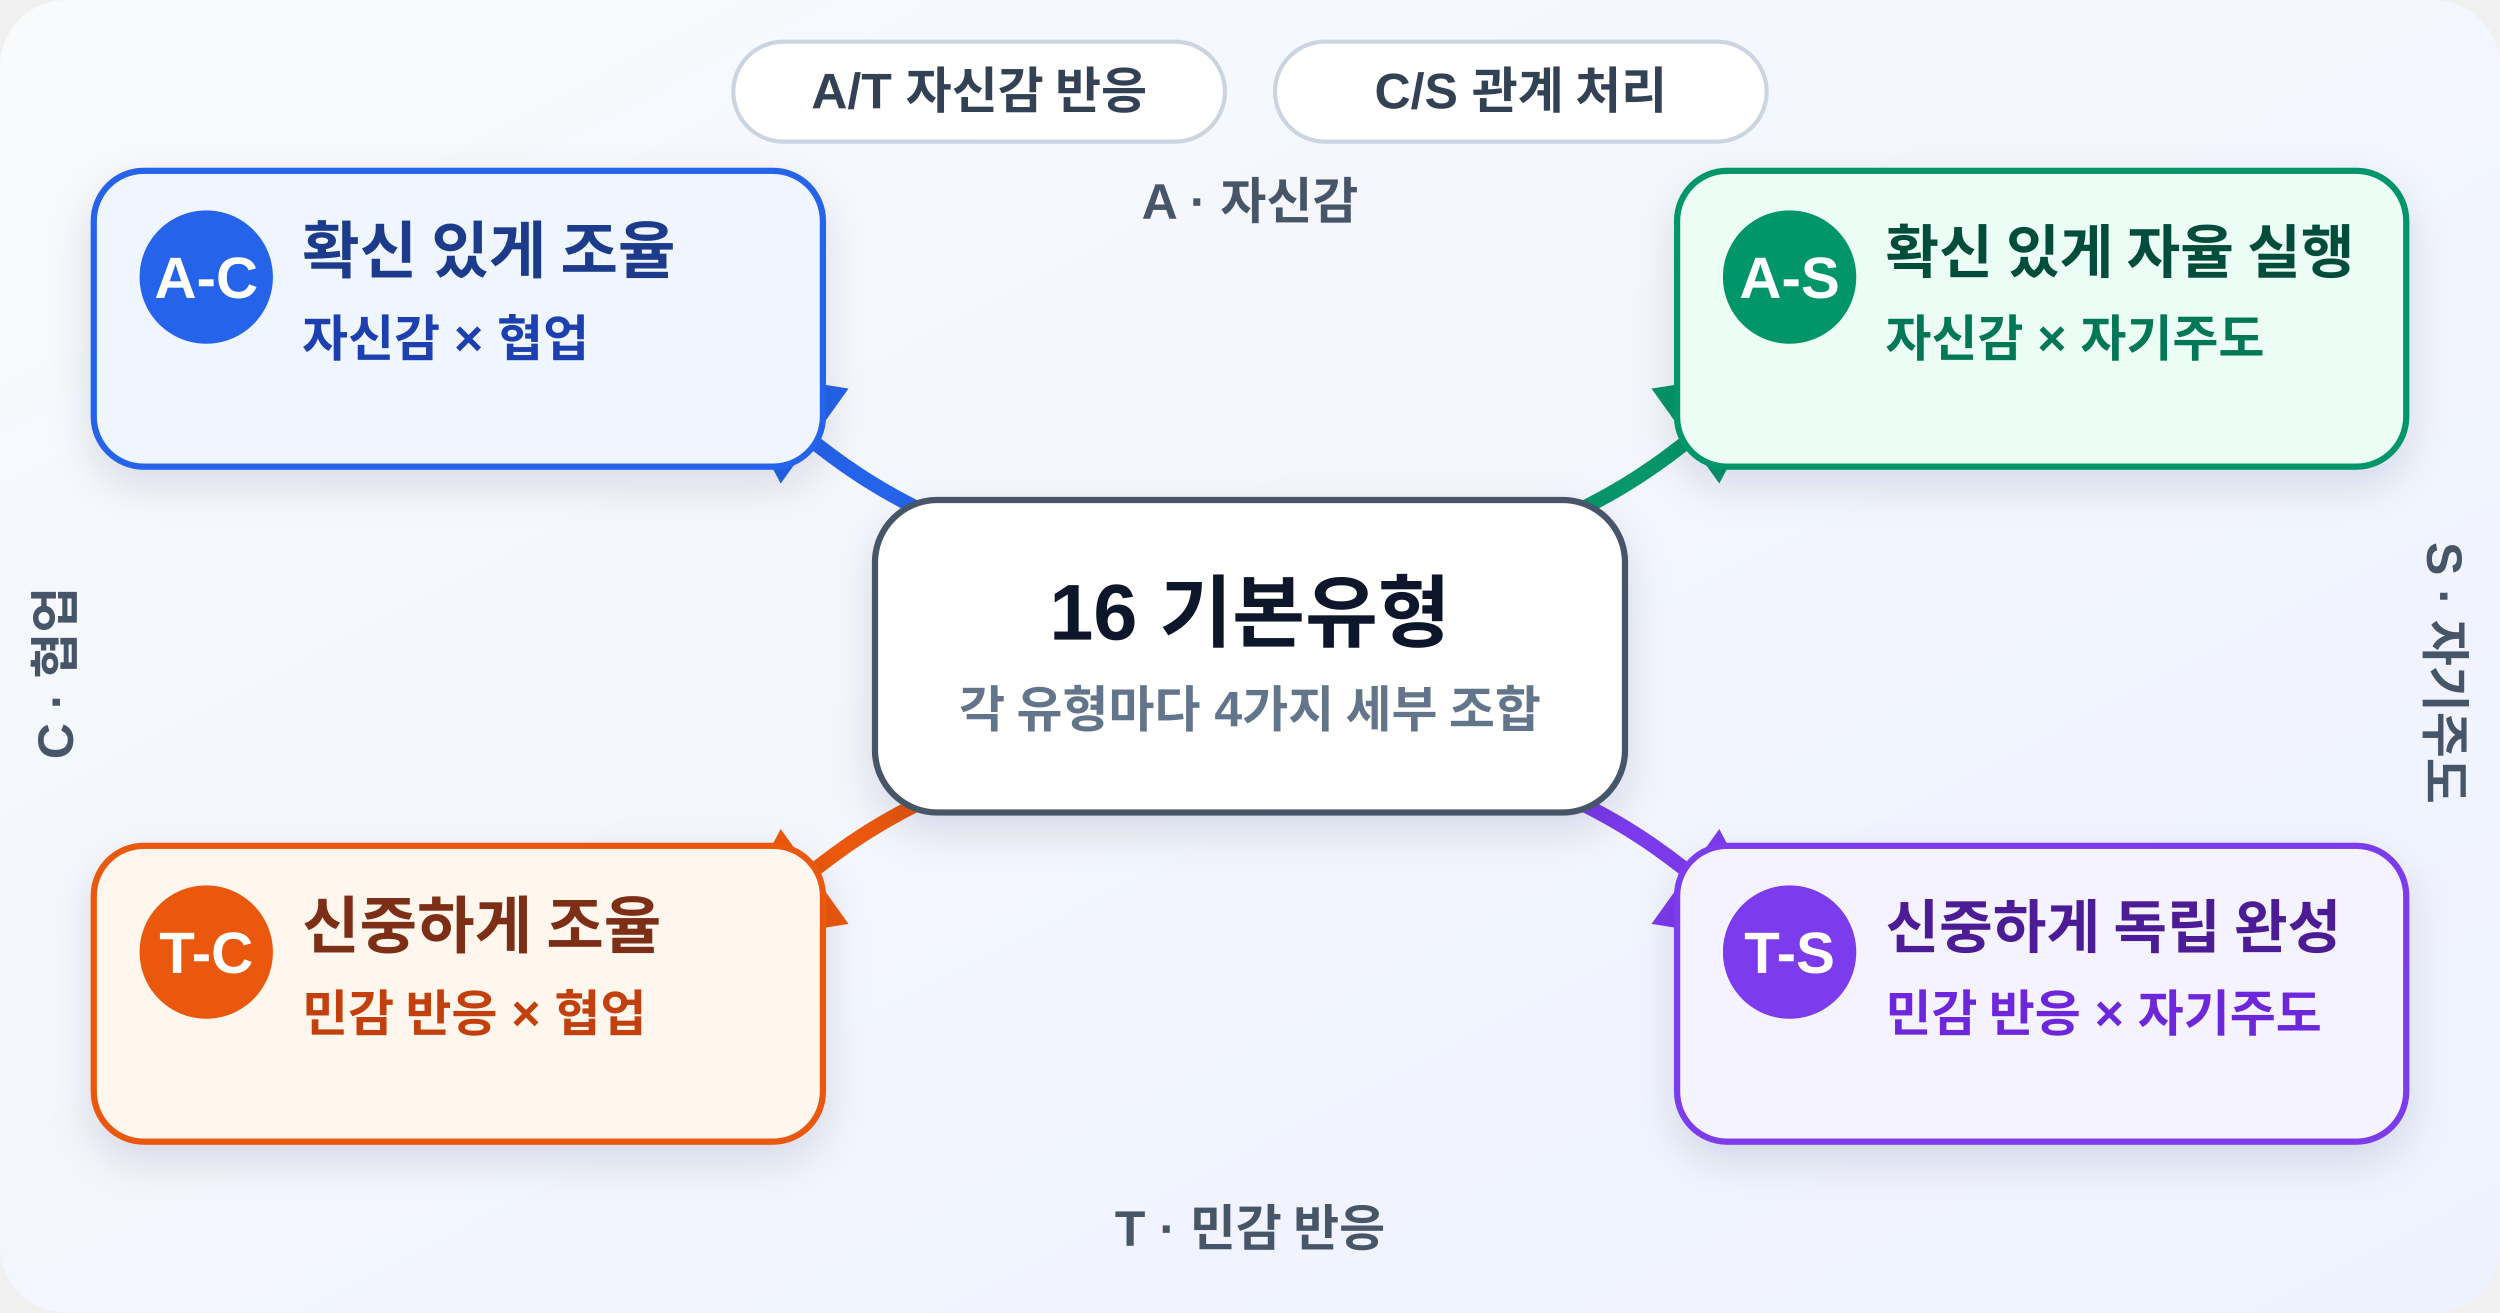
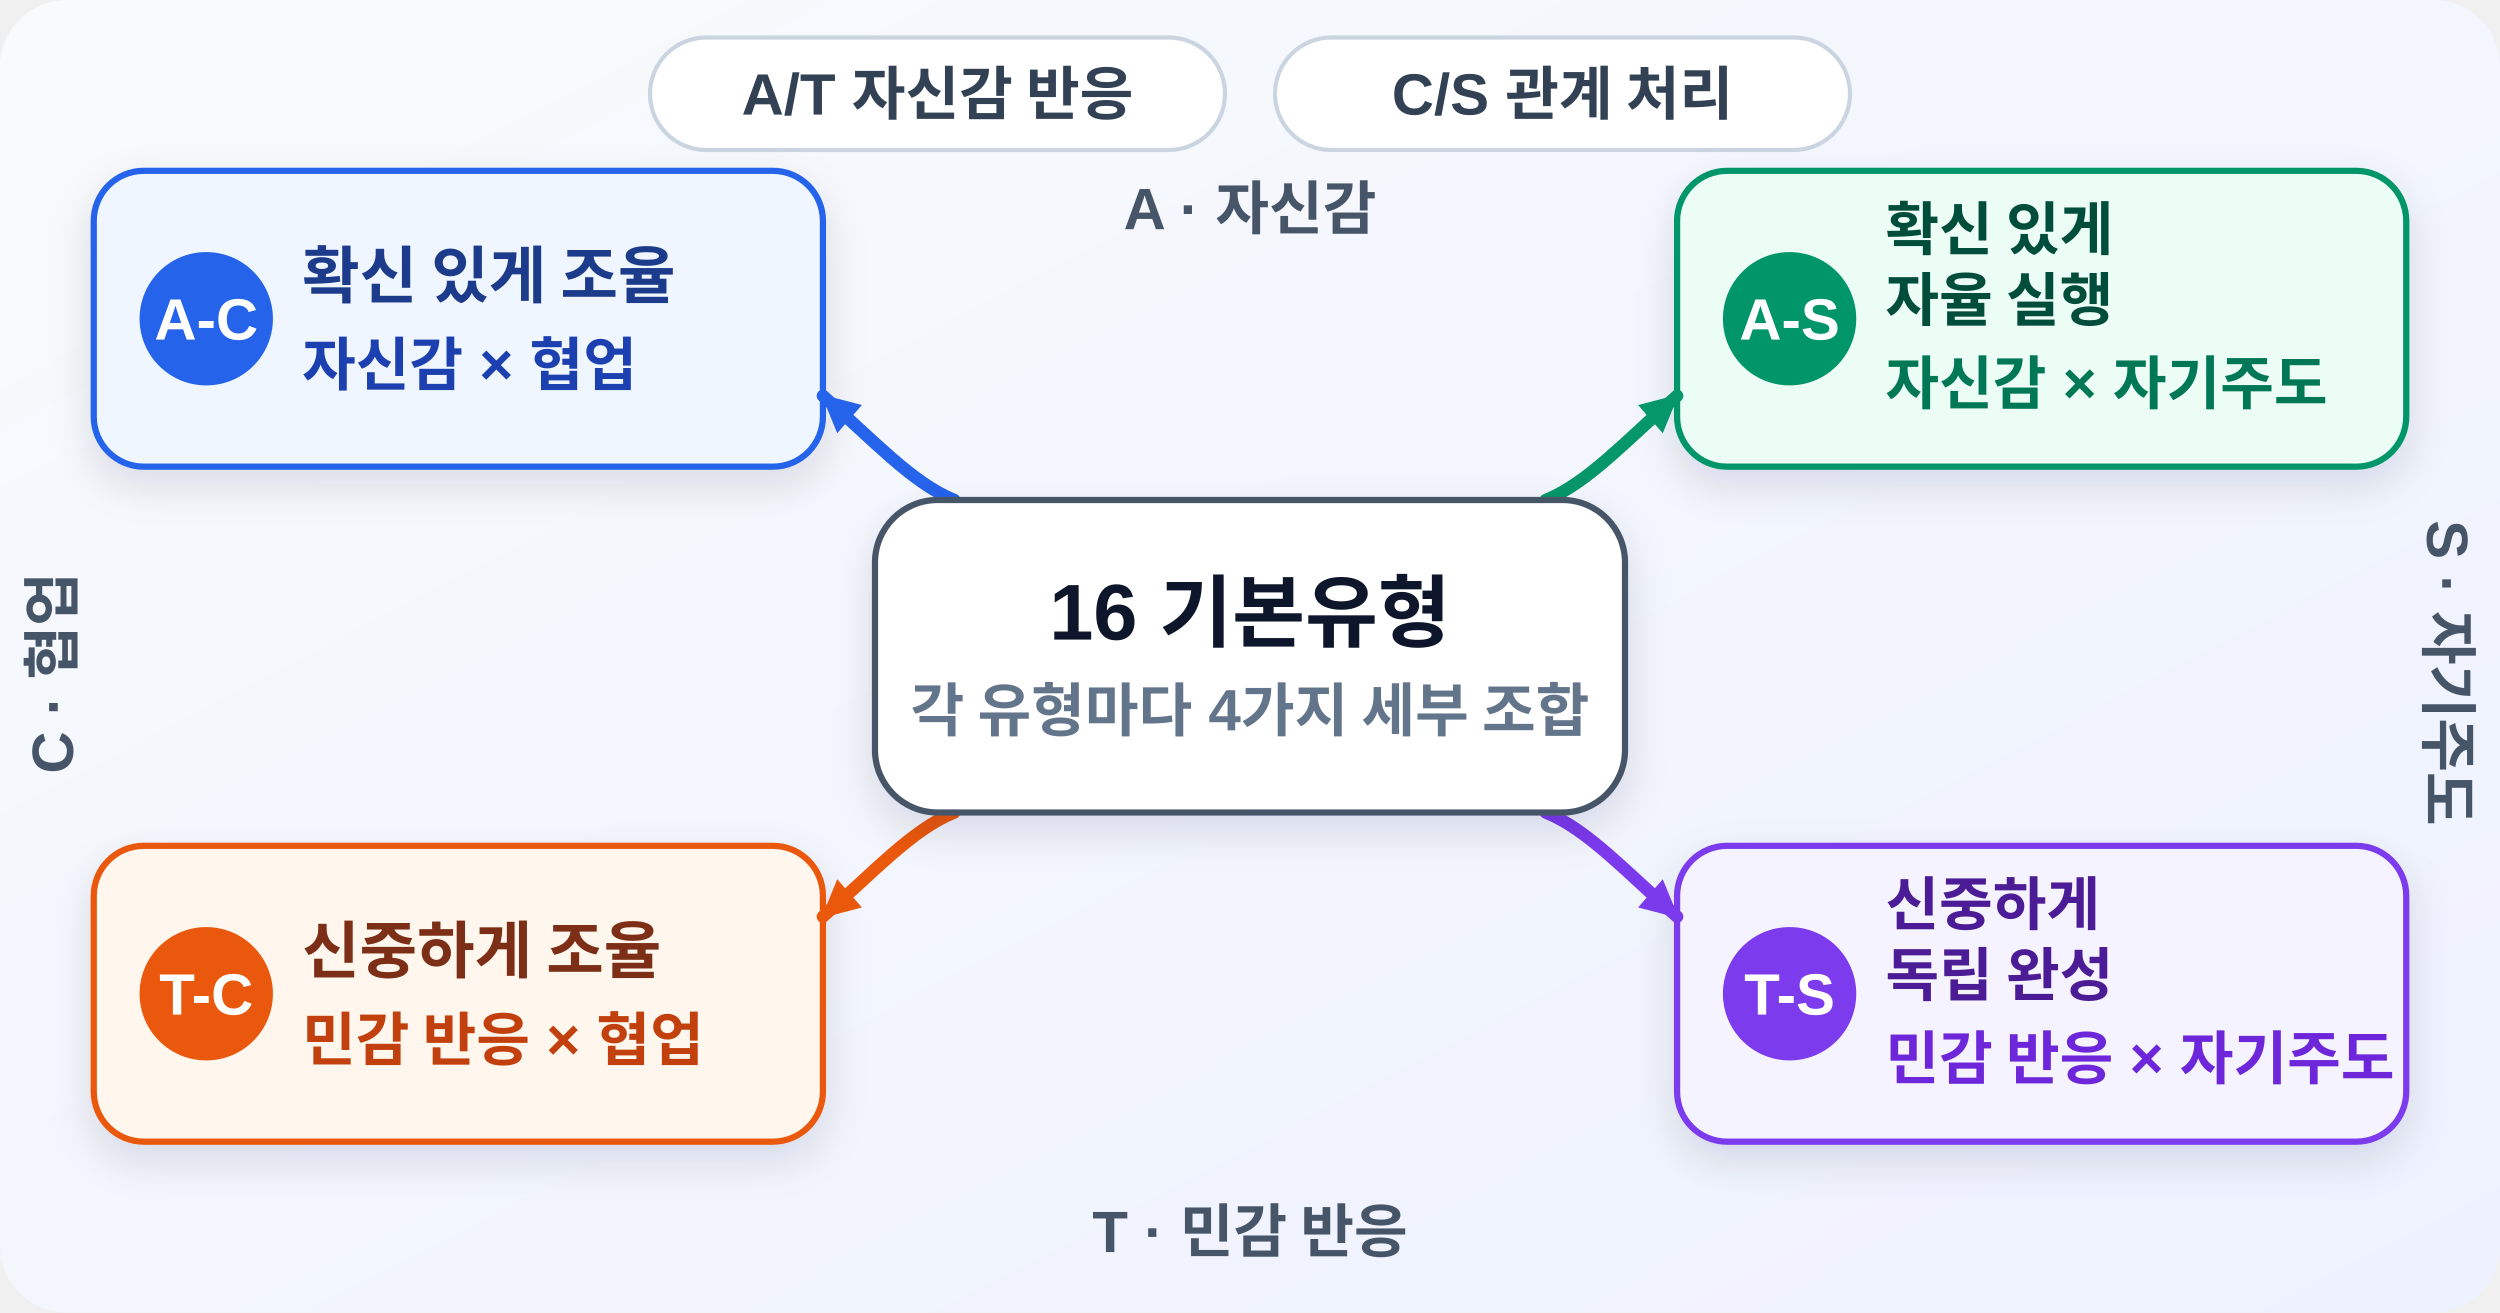
<svg xmlns="http://www.w3.org/2000/svg" viewBox="0 0 1200 630" role="img" aria-labelledby="mbti64-title mbti64-desc">
  <defs>
    <linearGradient id="canvas-gradient" x1="0" y1="0" x2="1" y2="1">
      <stop offset="0" stop-color="#f8fafc" />
      <stop offset="1" stop-color="#eef2ff" />
    </linearGradient>
    <filter id="card-shadow" x="-15%" y="-20%" width="130%" height="145%">
      <feDropShadow dx="0" dy="8" stdDeviation="10" flood-color="#0f172a" flood-opacity="0.12" />
    </filter>
-     <marker id="arrow-blue" viewBox="0 0 10 10" refX="9" refY="5" markerWidth="8" markerHeight="8" orient="auto-start-reverse">
-       <path d="M 0 0 L 10 5 L 0 10 z" fill="#2563eb" />
+     <marker id="arrow-blue" viewBox="0 0 18 18" refX="17" refY="9" markerUnits="userSpaceOnUse" markerWidth="18" markerHeight="18" orient="auto">
+       <path d="M 0 0 L 18 9 L 0 18 z" fill="#2563eb" />
    </marker>
-     <marker id="arrow-green" viewBox="0 0 10 10" refX="9" refY="5" markerWidth="8" markerHeight="8" orient="auto-start-reverse">
-       <path d="M 0 0 L 10 5 L 0 10 z" fill="#059669" />
+     <marker id="arrow-green" viewBox="0 0 18 18" refX="17" refY="9" markerUnits="userSpaceOnUse" markerWidth="18" markerHeight="18" orient="auto">
+       <path d="M 0 0 L 18 9 L 0 18 z" fill="#059669" />
    </marker>
-     <marker id="arrow-orange" viewBox="0 0 10 10" refX="9" refY="5" markerWidth="8" markerHeight="8" orient="auto-start-reverse">
-       <path d="M 0 0 L 10 5 L 0 10 z" fill="#ea580c" />
+     <marker id="arrow-orange" viewBox="0 0 18 18" refX="17" refY="9" markerUnits="userSpaceOnUse" markerWidth="18" markerHeight="18" orient="auto">
+       <path d="M 0 0 L 18 9 L 0 18 z" fill="#ea580c" />
    </marker>
-     <marker id="arrow-purple" viewBox="0 0 10 10" refX="9" refY="5" markerWidth="8" markerHeight="8" orient="auto-start-reverse">
-       <path d="M 0 0 L 10 5 L 0 10 z" fill="#7c3aed" />
+     <marker id="arrow-purple" viewBox="0 0 18 18" refX="17" refY="9" markerUnits="userSpaceOnUse" markerWidth="18" markerHeight="18" orient="auto">
+       <path d="M 0 0 L 18 9 L 0 18 z" fill="#7c3aed" />
    </marker>
  </defs>
  <rect width="1200" height="630" rx="32" fill="url(#canvas-gradient)" />
  <g font-family="Pretendard, 'Noto Sans KR', Arial, sans-serif">
    <g aria-label="두 개의 세부 축">
-       <rect x="352" y="20" width="236" height="48" rx="24" fill="#ffffff" stroke="#cbd5e1" stroke-width="2" />
-       <text x="470" y="52" text-anchor="middle" font-size="24" font-weight="700" fill="#334155">A/T 자신감 반응</text>
-       <rect x="612" y="20" width="236" height="48" rx="24" fill="#ffffff" stroke="#cbd5e1" stroke-width="2" />
-       <text x="730" y="52" text-anchor="middle" font-size="24" font-weight="700" fill="#334155">C/S 관계 처리</text>
-     </g>
-     <g fill="none" stroke-width="7" stroke-linecap="round">
-       <path d="M 470 257 C 405 232, 385 205, 350 180" stroke="#2563eb" marker-end="url(#arrow-blue)" />
-       <path d="M 730 257 C 795 232, 815 205, 850 180" stroke="#059669" marker-end="url(#arrow-green)" />
-       <path d="M 470 373 C 405 398, 385 425, 350 450" stroke="#ea580c" marker-end="url(#arrow-orange)" />
-       <path d="M 730 373 C 795 398, 815 425, 850 450" stroke="#7c3aed" marker-end="url(#arrow-purple)" />
+       <rect x="312" y="18" width="276" height="54" rx="27" fill="#ffffff" stroke="#cbd5e1" stroke-width="2" />
+       <text x="450" y="55" text-anchor="middle" font-size="28" font-weight="700" fill="#334155">A/T 자신감 반응</text>
+       <rect x="612" y="18" width="276" height="54" rx="27" fill="#ffffff" stroke="#cbd5e1" stroke-width="2" />
+       <text x="750" y="55" text-anchor="middle" font-size="28" font-weight="700" fill="#334155">C/S 관계 처리</text>
    </g>
    <g filter="url(#card-shadow)">
      <rect x="45" y="82" width="350" height="142" rx="24" fill="#eff6ff" stroke="#2563eb" stroke-width="3" />
-       <circle cx="99" cy="133" r="32" fill="#2563eb" />
-       <text x="99" y="143" text-anchor="middle" font-size="28" font-weight="800" fill="#ffffff">A-C</text>
-       <text x="145" y="131" font-size="30" font-weight="800" fill="#1e3a8a">확신 있게 조율</text>
-       <text x="145" y="171" font-size="24" font-weight="600" fill="#1e40af">자신감 × 협업</text>
+       <circle cx="99" cy="153" r="32" fill="#2563eb" />
+       <text x="99" y="163" text-anchor="middle" font-size="28" font-weight="800" fill="#ffffff">A-C</text>
+       <text x="145" y="143" font-size="30" font-weight="800" fill="#1e3a8a">확신 있게 조율</text>
+       <text x="145" y="185" font-size="28" font-weight="600" fill="#1e40af">자신감 × 협업</text>
      <rect x="805" y="82" width="350" height="142" rx="24" fill="#ecfdf5" stroke="#059669" stroke-width="3" />
-       <circle cx="859" cy="133" r="32" fill="#059669" />
-       <text x="859" y="143" text-anchor="middle" font-size="28" font-weight="800" fill="#ffffff">A-S</text>
-       <text x="905" y="131" font-size="28" font-weight="800" fill="#064e3b">확신 있게 자율 실행</text>
-       <text x="905" y="171" font-size="24" font-weight="600" fill="#047857">자신감 × 자기주도</text>
+       <circle cx="859" cy="153" r="32" fill="#059669" />
+       <text x="859" y="163" text-anchor="middle" font-size="28" font-weight="800" fill="#ffffff">A-S</text>
+       <text x="905" y="120" font-size="28" font-weight="800" fill="#064e3b" aria-label="확신 있게 자율 실행">
+         <tspan x="905" dy="0">확신 있게</tspan>
+         <tspan x="905" dy="34">자율 실행</tspan>
+       </text>
+       <text x="905" y="194" font-size="28" font-weight="600" fill="#047857">자신감 × 자기주도</text>
      <rect x="45" y="406" width="350" height="142" rx="24" fill="#fff7ed" stroke="#ea580c" stroke-width="3" />
-       <circle cx="99" cy="457" r="32" fill="#ea580c" />
-       <text x="99" y="467" text-anchor="middle" font-size="28" font-weight="800" fill="#ffffff">T-C</text>
-       <text x="145" y="455" font-size="30" font-weight="800" fill="#7c2d12">신중하게 조율</text>
-       <text x="145" y="495" font-size="24" font-weight="600" fill="#c2410c">민감 반응 × 협업</text>
+       <circle cx="99" cy="477" r="32" fill="#ea580c" />
+       <text x="99" y="487" text-anchor="middle" font-size="28" font-weight="800" fill="#ffffff">T-C</text>
+       <text x="145" y="467" font-size="30" font-weight="800" fill="#7c2d12">신중하게 조율</text>
+       <text x="145" y="509" font-size="28" font-weight="600" fill="#c2410c">민감 반응 × 협업</text>
      <rect x="805" y="406" width="350" height="142" rx="24" fill="#f5f3ff" stroke="#7c3aed" stroke-width="3" />
-       <circle cx="859" cy="457" r="32" fill="#7c3aed" />
-       <text x="859" y="467" text-anchor="middle" font-size="28" font-weight="800" fill="#ffffff">T-S</text>
-       <text x="905" y="455" font-size="28" font-weight="800" fill="#4c1d95">신중하게 독립 완성</text>
-       <text x="905" y="495" font-size="24" font-weight="600" fill="#6d28d9">민감 반응 × 자기주도</text>
+       <circle cx="859" cy="477" r="32" fill="#7c3aed" />
+       <text x="859" y="487" text-anchor="middle" font-size="28" font-weight="800" fill="#ffffff">T-S</text>
+       <text x="905" y="444" font-size="28" font-weight="800" fill="#4c1d95" aria-label="신중하게 독립 완성">
+         <tspan x="905" dy="0">신중하게</tspan>
+         <tspan x="905" dy="34">독립 완성</tspan>
+       </text>
+       <text x="905" y="518" font-size="28" font-weight="600" fill="#6d28d9">민감 반응 × 자기주도</text>
+     </g>
+     <g fill="none" stroke-width="6" stroke-linecap="round">
+       <path d="M 458 240 C 438 232, 419 211, 395 190" stroke="#2563eb" marker-end="url(#arrow-blue)" />
+       <path d="M 742 240 C 762 232, 781 211, 805 190" stroke="#059669" marker-end="url(#arrow-green)" />
+       <path d="M 458 390 C 438 398, 419 419, 395 440" stroke="#ea580c" marker-end="url(#arrow-orange)" />
+       <path d="M 742 390 C 762 398, 781 419, 805 440" stroke="#7c3aed" marker-end="url(#arrow-purple)" />
    </g>
    <g filter="url(#card-shadow)">
      <rect x="420" y="240" width="360" height="150" rx="30" fill="#ffffff" stroke="#475569" stroke-width="3" />
      <text x="600" y="307" text-anchor="middle" font-size="38" font-weight="900" fill="#0f172a">16 기본유형</text>
-       <text x="600" y="349" text-anchor="middle" font-size="24" font-weight="600" fill="#64748b">각 유형마다 4가지 세부 조합</text>
+       <text x="600" y="351" text-anchor="middle" font-size="28" font-weight="600" fill="#64748b">각 유형마다 4가지 세부 조합</text>
    </g>
    <g aria-label="축 방향 안내" font-weight="700" fill="#475569">
-       <text x="600" y="105" text-anchor="middle" font-size="24">A · 자신감</text>
-       <text x="600" y="598" text-anchor="middle" font-size="24">T · 민감 반응</text>
-       <text x="35" y="323" text-anchor="middle" font-size="24" transform="rotate(-90 35 323)">C · 협업</text>
-       <text x="1165" y="323" text-anchor="middle" font-size="24" transform="rotate(90 1165 323)">S · 자기주도</text>
+       <text x="600" y="110" text-anchor="middle" font-size="28">A · 자신감</text>
+       <text x="600" y="601" text-anchor="middle" font-size="28">T · 민감 반응</text>
+       <text x="35" y="323" text-anchor="middle" font-size="28" transform="rotate(-90 35 323)">C · 협업</text>
+       <text x="1165" y="323" text-anchor="middle" font-size="28" transform="rotate(90 1165 323)">S · 자기주도</text>
    </g>
  </g>
</svg>
